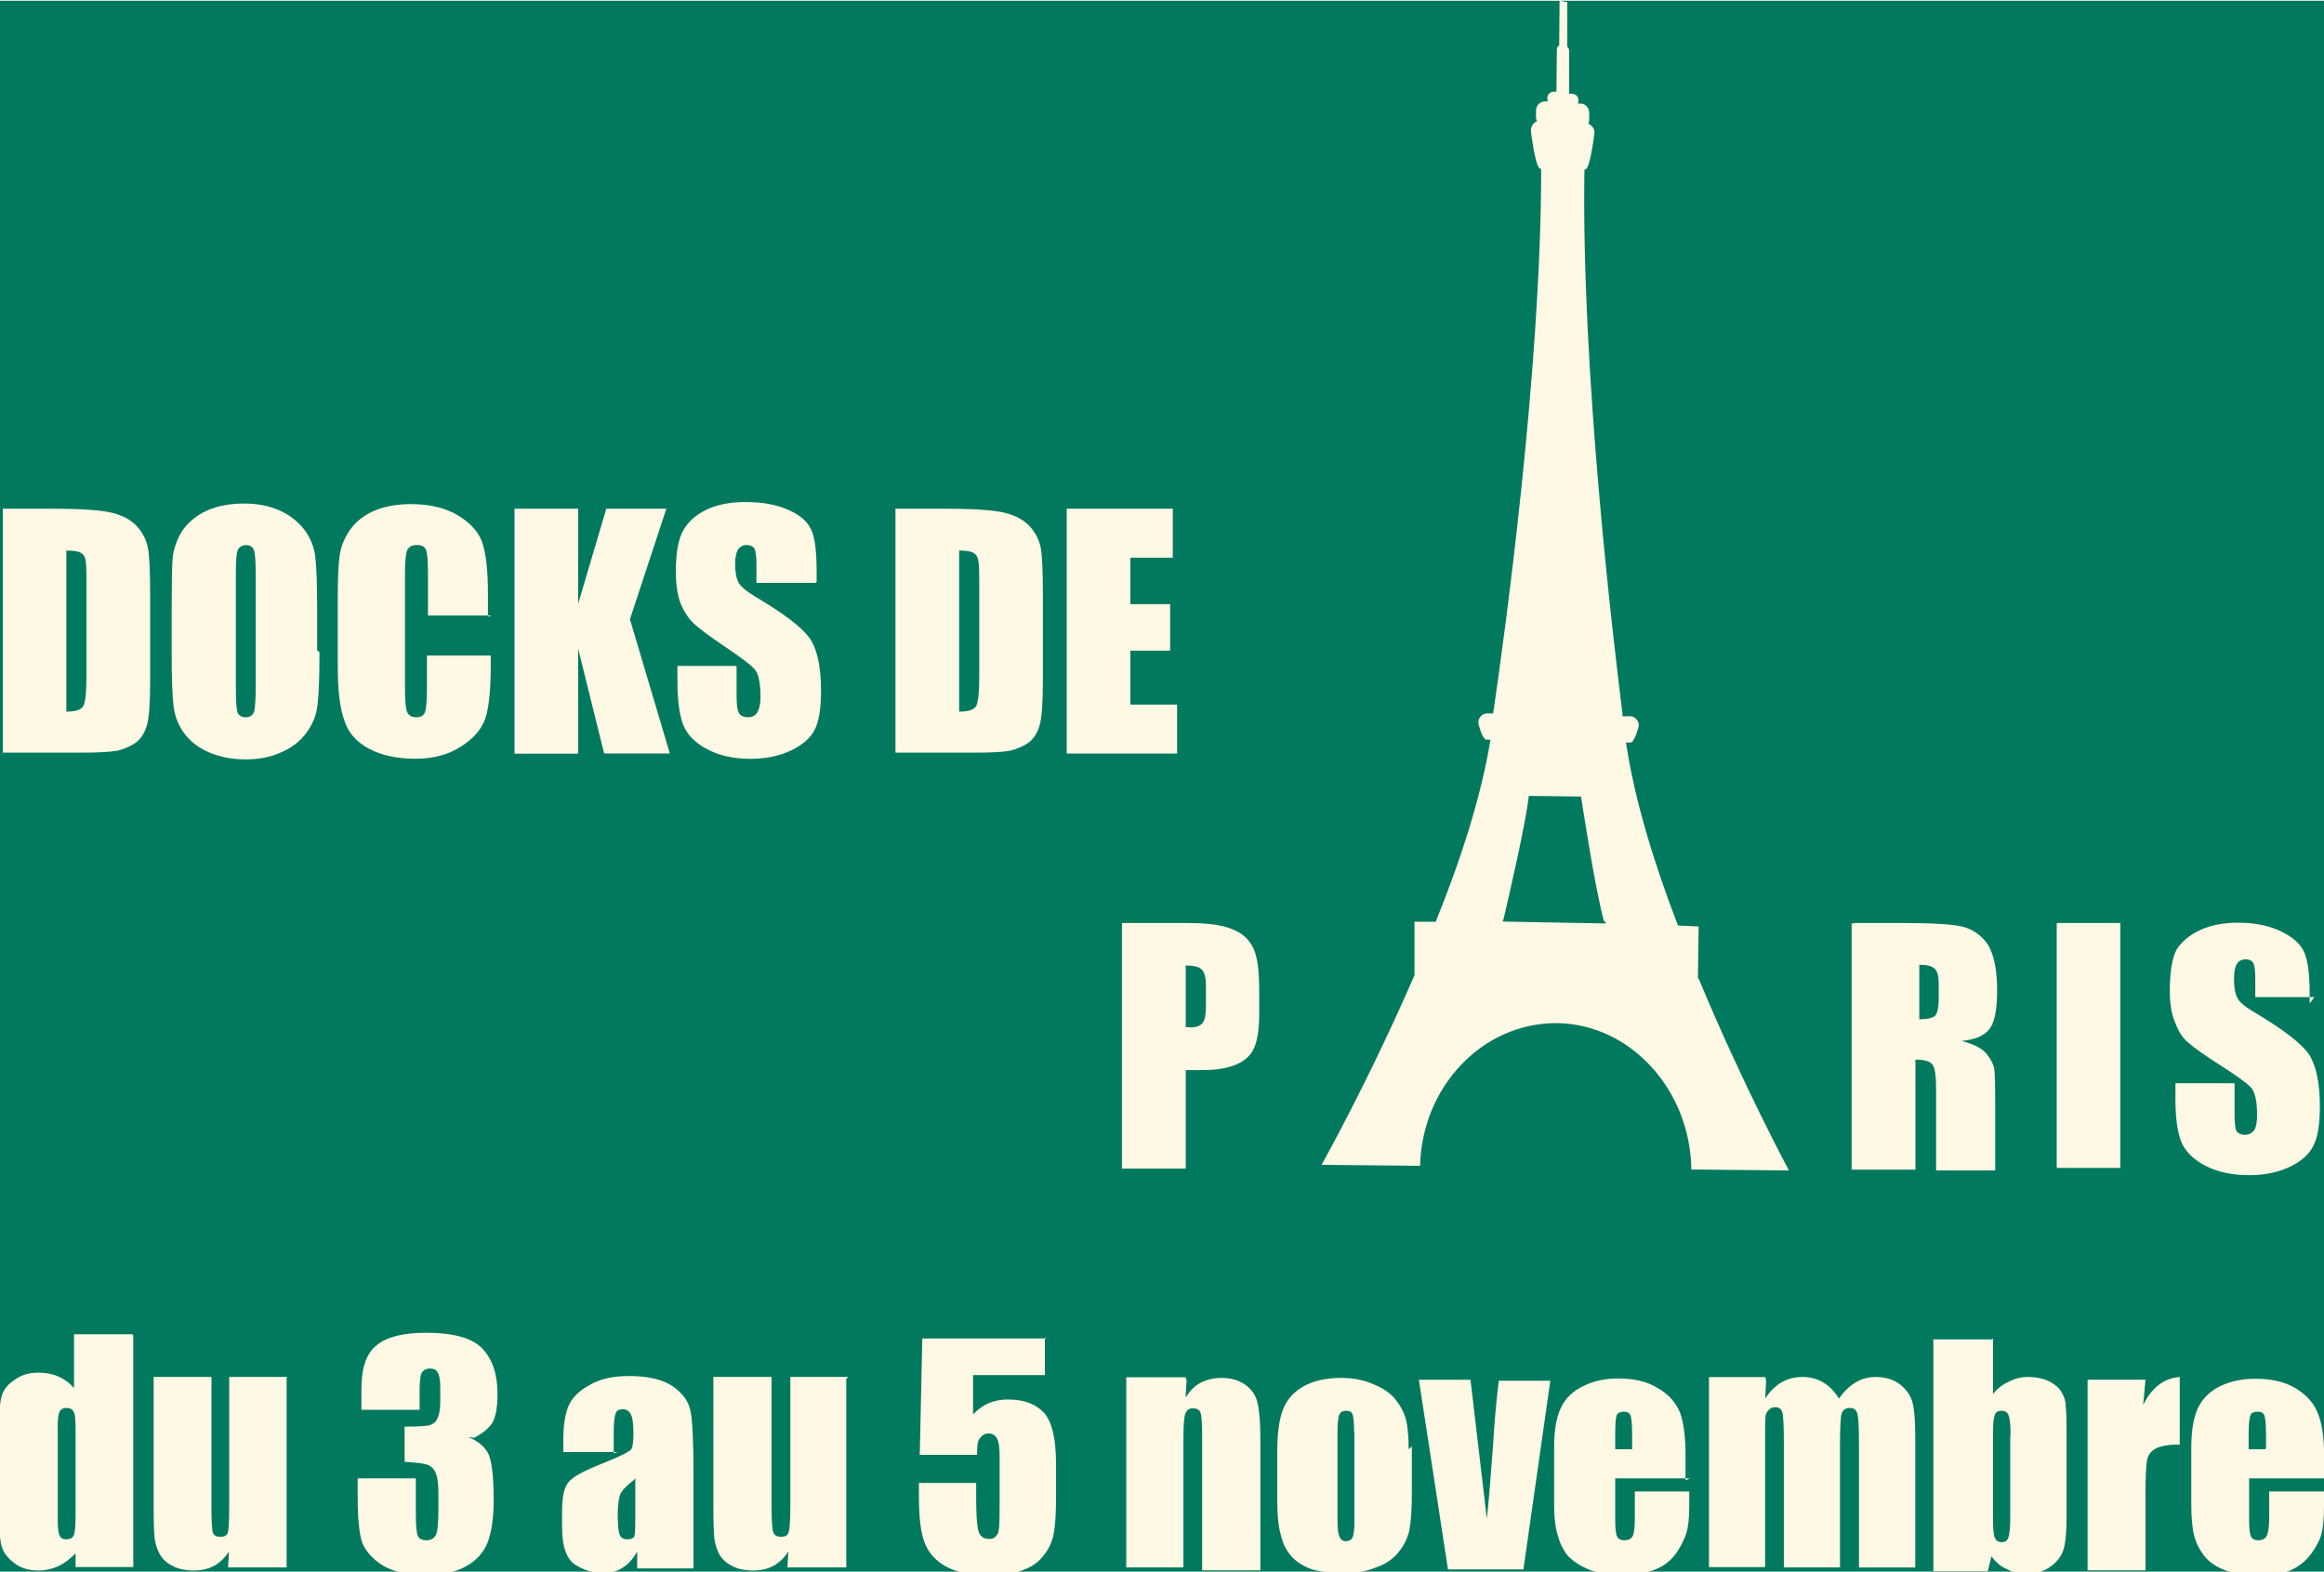
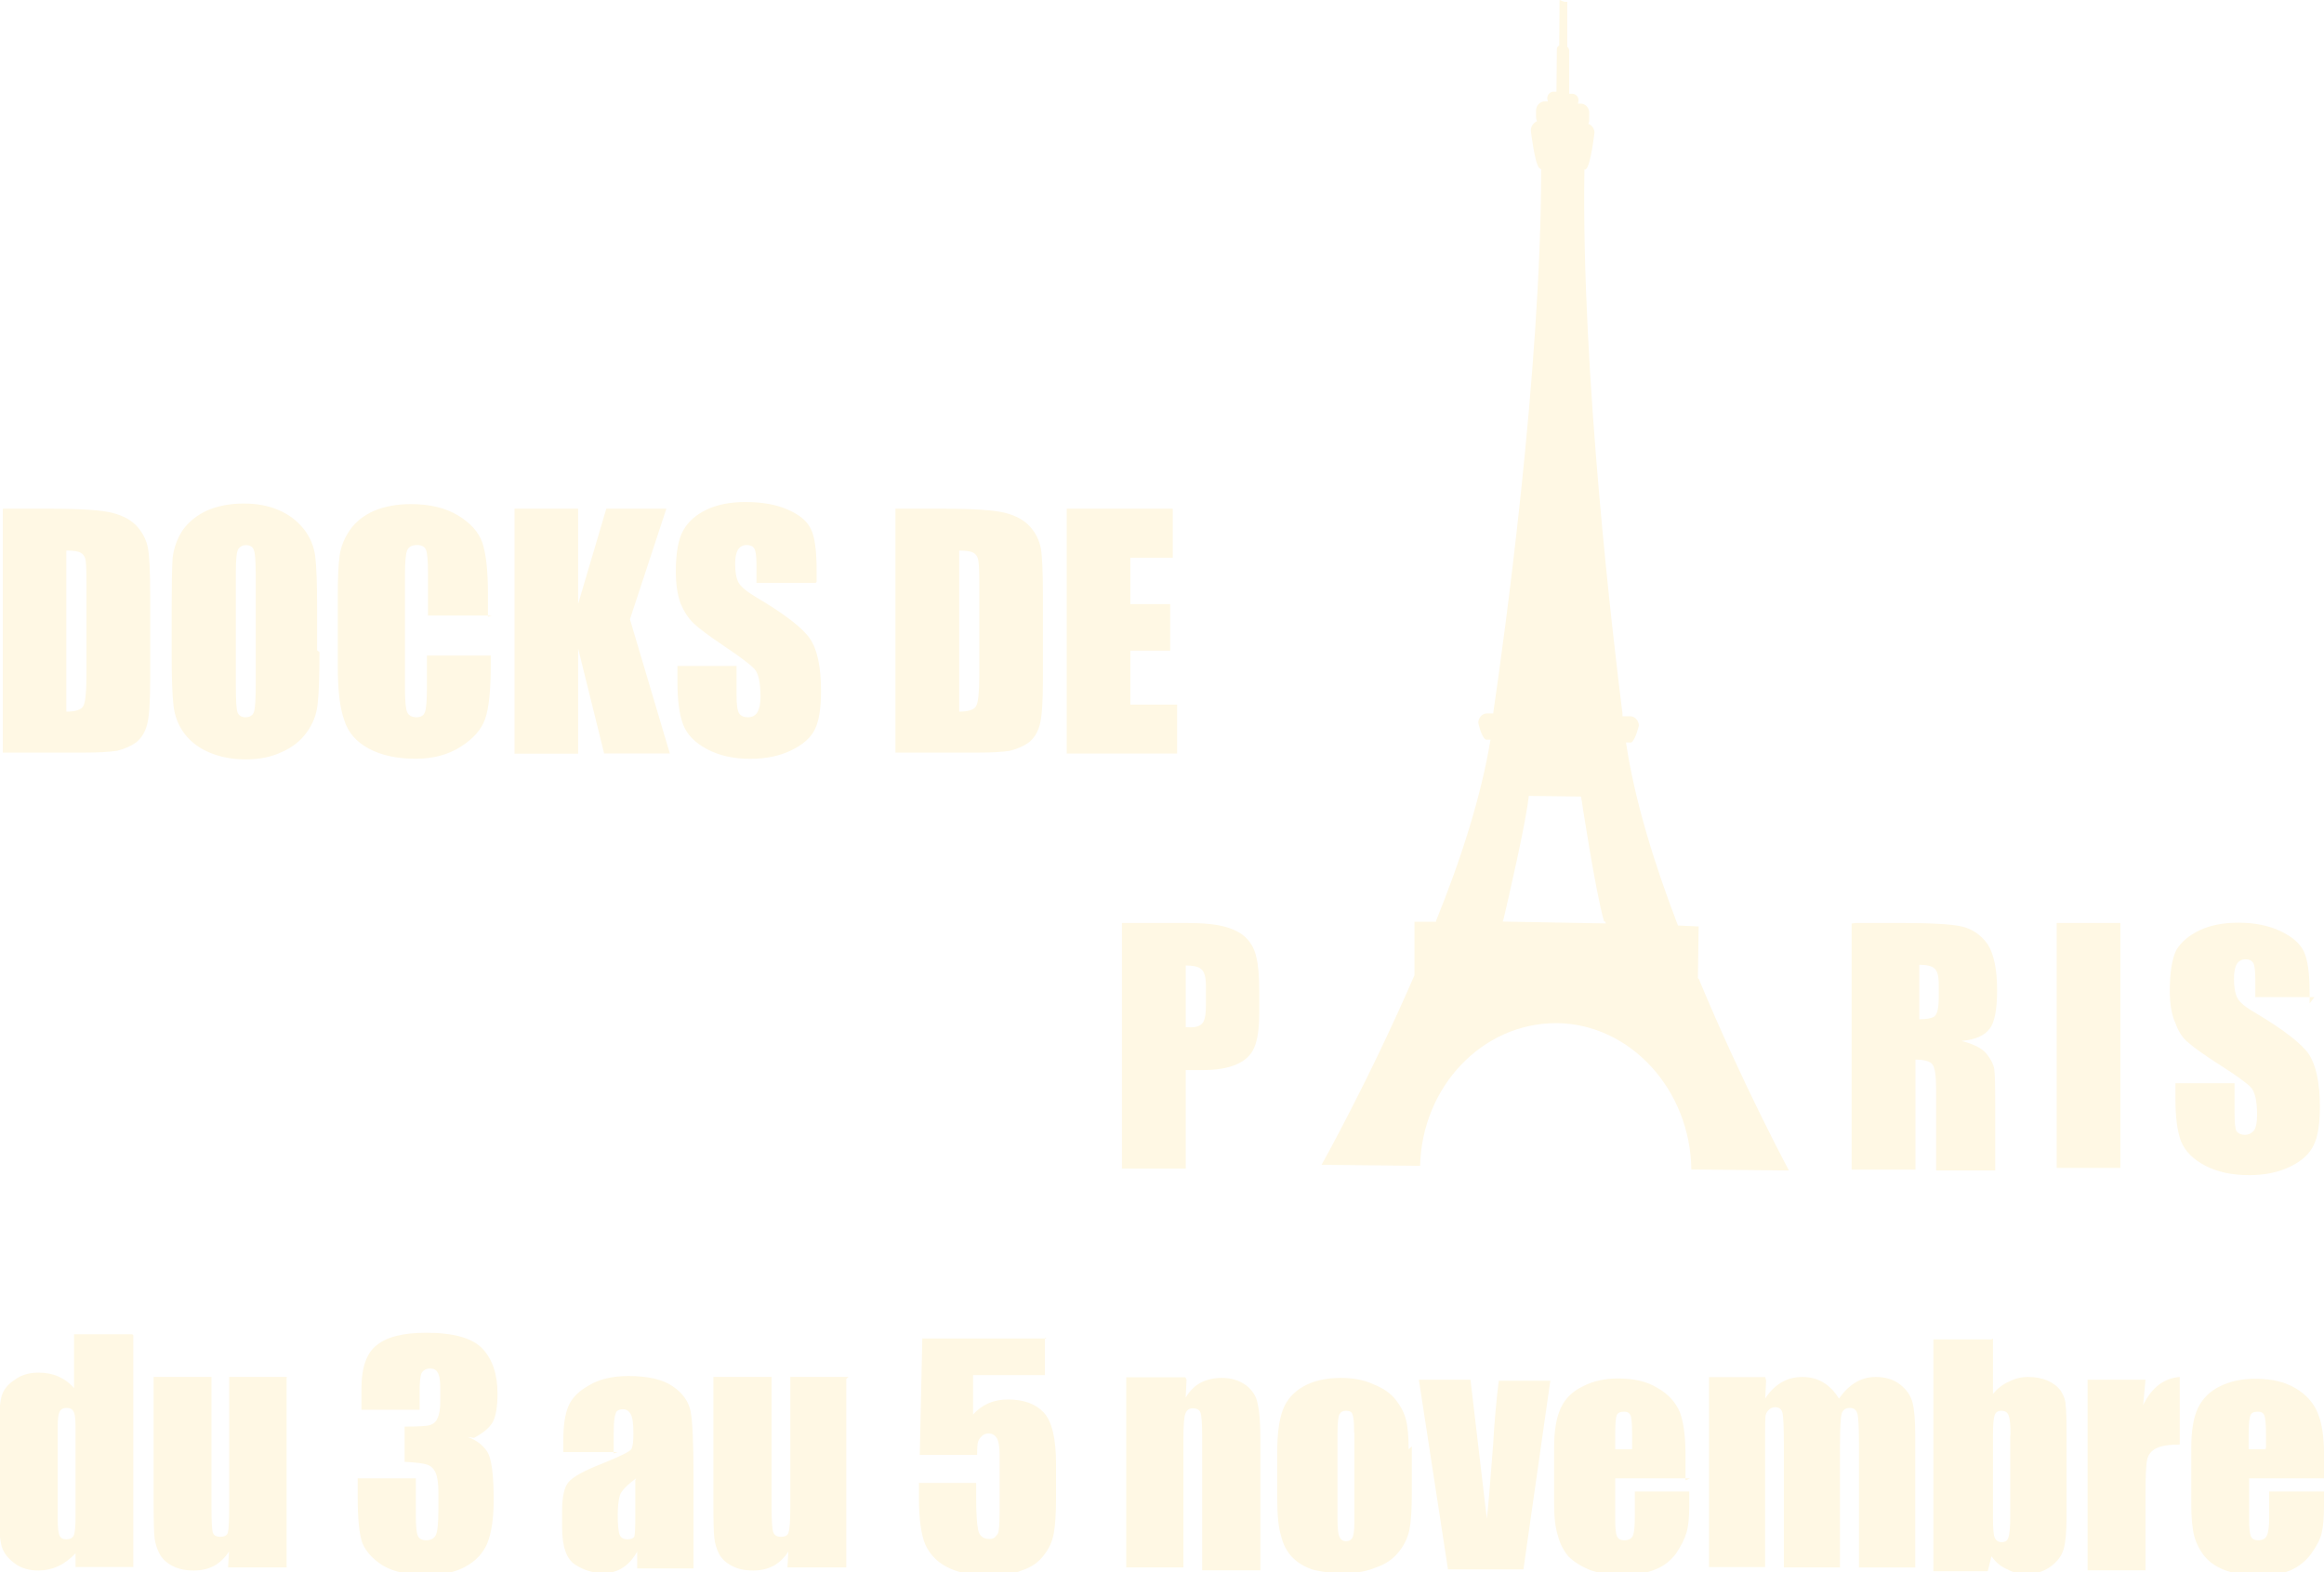
<svg xmlns="http://www.w3.org/2000/svg" viewBox="0 0 247.62 167.45">
-   <path fill="#01795f" d="M0 167.45h247.62V.08H0v167.37z" />
  <path fill="#fff8e4" d="M.3 54.2h5.06q4.92 0 6.64.45 1.74.45 2.64 1.48.9 1.03 1.13 2.3.23 1.26.23 4.97v9.14q0 3.5-.34 4.7-.32 1.18-1.14 1.85-.83.6-2.03.9-1.3.2-3.7.2H.3v-26zm6.77 4.46v17.16q1.47 0 1.8-.58.34-.6.34-3.2V61.9q0-1.77-.1-2.27t-.5-.73q-.4-.24-1.5-.24zm26.97 10.82q0 3.93-.2 5.57-.17 1.63-1.16 2.98-.96 1.35-2.62 2.08-1.66.8-3.87.8-2.1 0-3.8-.7-1.7-.7-2.7-2-1-1.3-1.2-3-.2-1.6-.2-5.6V65q0-3.92.1-5.55.2-1.64 1.1-3 1-1.35 2.6-2.07 1.7-.73 3.9-.73 2.1 0 3.7.7 1.6.67 2.7 2.04 1 1.3 1.2 2.9.2 1.6.2 5.6v4.4zm-6.8-8.58q0-1.82-.2-2.32-.2-.5-.82-.5-.53 0-.82.4-.27.4-.27 2.42v12.18q0 2.28.17 2.8.2.54.87.54.7 0 .9-.6.18-.62.18-2.93v-12zm25.16 4.68h-6.8v-4.55q0-1.98-.22-2.46-.2-.5-.95-.5-.83 0-1.06.6-.22.6-.22 2.57v12.12q0 1.9.22 2.48.23.58 1.02.58.7 0 .9-.58t.2-2.72v-3.27h6.8v1q0 4.06-.6 5.75-.6 1.7-2.6 2.96-2 1.28-4.8 1.28-3 0-5-1.08t-2.6-3q-.7-1.9-.7-5.74V63.4q0-2.82.2-4.22.2-1.42 1.1-2.72.9-1.3 2.6-2.05 1.7-.7 3.9-.7 3 0 5 1.2t2.6 2.9q.6 1.8.6 5.4v2.5zM71 54.2l-3.88 11.78 4.25 14.3h-7L61.6 69.1v11.2h-6.78V54.2h6.78v10.14l3-10.14H71zm15.9 7.9h-6.3v-1.94q0-1.35-.23-1.72-.24-.37-.8-.37-.62 0-.94.5-.3.5-.3 1.5 0 1.32.35 1.98.34.66 1.92 1.6 4.53 2.68 5.7 4.4 1.18 1.73 1.18 5.57 0 2.78-.66 4.1-.65 1.33-2.52 2.23-1.87.9-4.35.9-2.72 0-4.65-1.05-1.92-1.03-2.52-2.62-.6-1.6-.6-4.53v-1.7h6.3v3.17q0 1.46.27 1.88.27.42.95.42.67 0 1-.53.33-.6.33-1.6 0-2.3-.63-3-.64-.7-3.17-2.4t-3.35-2.5q-.82-.8-1.37-2.1-.5-1.4-.5-3.4 0-3 .8-4.4.8-1.4 2.5-2.2 1.7-.8 4.1-.8 2.7 0 4.5.8 1.9.8 2.5 2.1.6 1.2.6 4.4V62zm8.5-7.9h5.1q4.9 0 6.62.45 1.74.45 2.65 1.48.9 1.03 1.13 2.3.22 1.26.22 4.97v9.14q0 3.5-.34 4.7-.32 1.18-1.14 1.85-.82.6-2.03.9-1.2.2-3.6.2h-8.6v-26zm6.8 4.46v17.16q1.46 0 1.8-.58.34-.6.34-3.2V61.9q0-1.77-.12-2.27-.1-.5-.5-.73-.4-.24-1.53-.24zm11.46-4.46h11.3v5.22h-4.52v4.95h4.24v4.96h-4.24v5.74h4.98v5.22h-11.76V54.2z" style="-inkscape-font-specification:Impact" font-family="Impact" />
  <g fill="#fff8e4">
    <path d="M119.54 98.34h6.84q2.77 0 4.25.43 1.5.44 2.24 1.26.76.82 1 2 .3 1.16.3 3.6v2.28q0 2.5-.53 3.7-.5 1.2-1.9 1.8-1.37.6-3.6.6h-1.8v10.5h-6.8V98.4zm6.8 4.46v6.64l.5.02q.92 0 1.28-.45.37-.4.37-1.9V105q0-1.34-.5-1.74-.4-.4-1.8-.4zm71.38-4.46h4.8q4.8 0 6.5.37 1.7.4 2.77 1.9 1 1.6 1 4.9 0 3.1-.8 4.1-.8 1.1-3 1.3 2 .5 2.7 1.4.7.9.8 1.6.1.7.1 3.9v6.9h-6.3V116q0-2.1-.4-2.6t-1.8-.5v11.72h-6.8V98.4zm6.78 4.46v5.8q1.15 0 1.6-.3.47-.33.47-2.05v-1.43q0-1.24-.45-1.63-.44-.4-1.62-.4zm21.42-4.46v26.1h-6.78v-26.1h6.78zm20.68 7.9h-6.3v-1.94q0-1.35-.23-1.72-.24-.37-.8-.37-.62 0-.94.5-.3.5-.3 1.6 0 1.3.35 2 .34.7 1.92 1.6 4.52 2.7 5.7 4.4 1.18 1.8 1.18 5.6 0 2.8-.66 4.1-.65 1.4-2.52 2.3-1.87.9-4.35.9-2.72 0-4.66-1t-2.6-2.6q-.6-1.6-.6-4.5v-1.7h6.3v3.2q0 1.5.2 1.9.3.4.9.4.6 0 1-.5.3-.5.3-1.6 0-2.3-.7-3-.7-.7-3.2-2.3-2.5-1.6-3.4-2.4-.9-.7-1.4-2.1-.6-1.3-.6-3.4 0-3 .7-4.4.8-1.3 2.5-2.1t4.1-.8q2.6 0 4.5.9t2.5 2.2q.6 1.3.6 4.4v1.1z" style="-inkscape-font-specification:Impact" font-family="Impact" />
    <path d="M166.17 0l-.04 4.85c-.15.07-.25.22-.25.4l-.04 4.52h-.3c-.37 0-.68.3-.68.7 0 .1.02.22.07.33h-.3c-.53 0-.96.43-.97.97v.7c0 .15.04.3.1.44-.37.2-.64.5-.65 1 0 0 .4 3.5.9 4 .1 0 .1.1.1.1h.1c0 21.7-4 50.4-5.1 57.9v.1h-.7c-.5 0-.9.5-.9 1 0 0 .3 1.5.8 1.8h.5c-1 6.1-3.2 12.9-5.8 19.3v.1h-2.3v5.7c-4.9 11.3-9.9 20.2-9.9 20.2l10 .1h.5c.2-8.4 6.6-15.2 14.5-15.2h.1c7.8.1 14.2 7.1 14.3 15.6h.7l9.7.1s-4.9-9.1-9.6-20.4l-.1-.1.08-5.5-2.2-.1-.04-.1c-2.5-6.5-4.6-13.3-5.5-19.4h.57c.45-.3.8-1.8.8-1.8 0-.5-.4-1-.95-1h-.8V76c-.94-7.53-4.4-36.3-4.05-57.94h.1l.07-.04c.5-.4.9-3.9.9-3.9 0-.42-.3-.8-.66-.93.1-.2.1-.3.1-.5V12c0-.5-.4-.96-.9-.96h-.3c0-.1.06-.23.06-.35 0-.4-.3-.7-.7-.7h-.3V5.4c0-.2-.1-.37-.2-.4V.2h-.3zm-3.55 84.8l2.9.03h.04l2.9.04s1.53 10.15 2.45 13.3h.1l.1.22-5.5-.1-5.5-.1.1-.3c.4-1.7 2.5-10.7 2.7-13.3z" />
  </g>
  <path fill="#fff8e4" d="M14.2 142.26v24.7H8.05v-1.46q-.88.92-1.86 1.38-1 .45-2.1.45-1.5 0-2.5-.74-1.1-.8-1.4-1.8-.3-1-.3-3.3V152q0-2.3.3-3.3t1.4-1.7q1-.75 2.5-.75 1.2 0 2.1.4 1 .43 1.7 1.25v-5.74h6.2zm-6.16 9.55q0-1.1-.2-1.4-.18-.4-.74-.4-.55 0-.75.4-.2.4-.2 1.5v10q0 1.3.2 1.7.18.4.7.4.6 0 .8-.4.2-.4.2-2.1V152zm22.5-5V167H24.3l.1-1.7q-.64 1-1.58 1.53-.93.5-2.16.5-1.38 0-2.3-.5-.92-.47-1.36-1.28-.42-.8-.53-1.68-.1-.9-.1-3.5V146.7h6.16v13.8q0 2.35.15 2.8.16.44.8.44.68 0 .8-.46.14-.47.14-2.96V146.7h6.16zm19.3 6.3q1.4.5 2.1 1.6.66 1.1.66 5.1 0 2.9-.67 4.6-.67 1.6-2.32 2.5-1.6.9-4.2.9-2.9 0-4.6-1-1.6-1-2.2-2.4-.5-1.4-.5-5v-1.9h6.2v4q0 1.6.2 2.1t.9.5 1-.5.3-2.8V159q0-1.43-.3-2.1-.3-.65-.9-.85-.6-.2-2.4-.3V152q2.2 0 2.7-.16.6-.2.8-.73.3-.6.3-1.8v-1.4q0-1.3-.3-1.7-.2-.4-.8-.4-.6 0-.9.5-.2.5-.2 1.9v2h-6.2V148q0-3.5 1.7-4.73 1.6-1.27 5.2-1.27 4.4 0 6 1.7t1.6 4.8q0 2.05-.5 3-.5.9-2 1.7zm15.98 1.6h-5.8v-1.3q0-2.3.55-3.6.55-1.3 2.18-2.2 1.63-1 4.24-1 3.1 0 4.7 1.1t1.9 2.7q.3 1.6.3 6.7v10h-6v-1.8q-.6 1.1-1.5 1.7-.9.6-2.1.6-1.6 0-3-.9t-1.4-4V161q0-2.3.7-3.1.7-.83 3.5-1.93 3-1.2 3.2-1.6.2-.4.2-1.65 0-1.6-.3-2.07-.3-.5-.8-.5-.7 0-.8.5-.2.4-.2 2.1v2.1zm1.95 2.8q-1.48 1.1-1.72 1.8-.23.8-.23 2.1 0 1.6.2 2.1t.82.5q.58 0 .75-.3.1-.4.1-1.9v-4.1zm22.4-10.6V167H83.9l.1-1.7q-.63 1-1.58 1.53-.93.5-2.15.5-1.4 0-2.3-.5-.92-.47-1.36-1.28-.4-.8-.5-1.68-.1-.9-.1-3.5V146.7h6.2v13.8q0 2.35.2 2.8.2.44.8.44.7 0 .8-.46.2-.47.2-2.96V146.7h6.2zm21.16-4.4v4h-7.65v4.2q1.44-1.6 3.7-1.6 2.55 0 3.84 1.4 1.3 1.4 1.3 5.5v3.5q0 2.6-.25 3.9-.24 1.3-1.06 2.3-.8 1.1-2.3 1.6-1.4.6-3.5.6-2.4 0-4.2-.8-1.8-.8-2.6-2.5-.7-1.6-.7-5.1V158h6.1v1.57q0 2.4.2 3.4t1.2 1q.5 0 .7-.3.3-.3.3-.64.1-.32.1-2.9v-5q0-1.4-.3-1.9t-.9-.5q-.4 0-.7.28-.3.3-.4.6-.1.3-.1 1.4H98l.27-12.4h13.24zm15.1 4.5l-.1 1.9q.66-1.1 1.62-1.6.98-.5 2.24-.5 1.5 0 2.6.8 1 .8 1.2 1.9.3 1.2.3 3.8v14h-6.2V153q0-2.1-.2-2.55-.2-.4-.8-.4t-.8.6q-.2.5-.2 2.8V167H120v-20.26h6.3zm24 7.1v4.9q0 2.7-.26 4-.28 1.3-1.18 2.4-.9 1.1-2.4 1.6-1.4.6-3.3.6-2.1 0-3.5-.4-1.4-.5-2.2-1.4-.8-.9-1.1-2.2-.4-1.3-.4-3.8v-5.2q0-2.8.6-4.4.6-1.6 2.2-2.5t4-.9q2 0 3.5.7 1.5.6 2.3 1.6.8 1 1.1 2.1.3 1.1.3 3.2zm-6.15-1.5q0-1.5-.17-1.9-.1-.4-.7-.4-.5 0-.7.4-.2.4-.2 2v9.2q0 1.4.2 1.8.2.5.7.5t.7-.4q.2-.4.2-1.7v-9.4zm20.92-5.6l-2.88 20.2h-8.04l-3.1-20.2h5.5l1.74 14.8q.2-1.6.67-7.9.2-3.5.6-6.8h5.5zm14.88 10.5h-7.98v4.4q0 1.4.2 1.8.2.4.76.4.7 0 .93-.5.2-.5.2-2v-2.7h5.8v1.5q0 1.9-.3 2.9t-1.1 2.2q-.9 1.2-2.2 1.7-1.4.6-3.4.6t-3.5-.5q-1.5-.6-2.4-1.5-.8-1-1.1-2.2-.4-1.2-.4-3.4v-6q0-2.65.7-4.17.7-1.55 2.4-2.35 1.6-.82 3.7-.82 2.6 0 4.2 1 1.7.95 2.4 2.6.6 1.6.6 4.55v2.7zm-6.18-3.3v-1.4q0-1.6-.17-2-.16-.4-.68-.4-.64 0-.8.4-.15.4-.15 2.1v1.5h1.8zm14.28-7.1l-.1 1.9q.7-1.1 1.7-1.7 1-.6 2.26-.6 2.47 0 3.9 2.3.77-1.1 1.74-1.7.98-.6 2.17-.6 1.57 0 2.6.8t1.32 1.9q.3 1.1.3 3.6v14h-6v-13.2q0-2.6-.17-3.2-.17-.6-.8-.6-.67 0-.87.6-.18.6-.18 3.3V167h-5.98v-12.9q0-2.97-.15-3.57-.14-.6-.8-.6-.4 0-.7.33-.3.3-.32.76-.03.44-.03 1.9v14.05h-5.98v-20.25h6zm24.17-4.5v5.9q.76-.9 1.7-1.3.94-.5 2.04-.5 1.2 0 2.1.4.9.4 1.4 1.1.5.8.5 1.5.1.7.1 2.9v9.1q0 2.2-.3 3.3-.3 1.1-1.4 1.9-1.1.8-2.6.8-1.1 0-2-.5-1-.4-1.7-1.4l-.4 1.6H206v-24.7h6.2zm1.87 10.2q0-1.5-.2-2t-.77-.5q-.57 0-.73.5-.17.5-.17 2.1v8.8q0 1.7.18 2.1.2.5.76.5t.7-.5q.2-.5.2-2.3V153zm14.38-5.8l-.25 2.7q1.35-2.8 3.9-3v7.2q-1.7 0-2.5.4t-.97 1.2q-.18.8-.18 3.8v8h-6.17V147h6.17zm19.02 10.5h-7.98v4.4q0 1.4.2 1.8.2.4.76.4.7 0 .93-.5.25-.5.25-2v-2.7h5.84v1.5q0 1.9-.24 2.9-.23 1-1.1 2.2-.87 1.2-2.22 1.8-1.32.56-3.34.56-1.95 0-3.45-.5-1.5-.52-2.33-1.5-.82-1-1.14-2.2-.32-1.2-.32-3.43v-6q0-2.7.7-4.2.73-1.54 2.36-2.34t3.76-.8q2.6 0 4.27 1 1.7 1 2.36 2.6.7 1.6.7 4.6v2.7zm-6.18-3.3v-1.4q0-1.5-.17-2-.17-.4-.68-.4-.7 0-.8.4-.2.4-.2 2.1v1.5h1.8z" style="-inkscape-font-specification:Impact" font-family="Impact" />
</svg>
